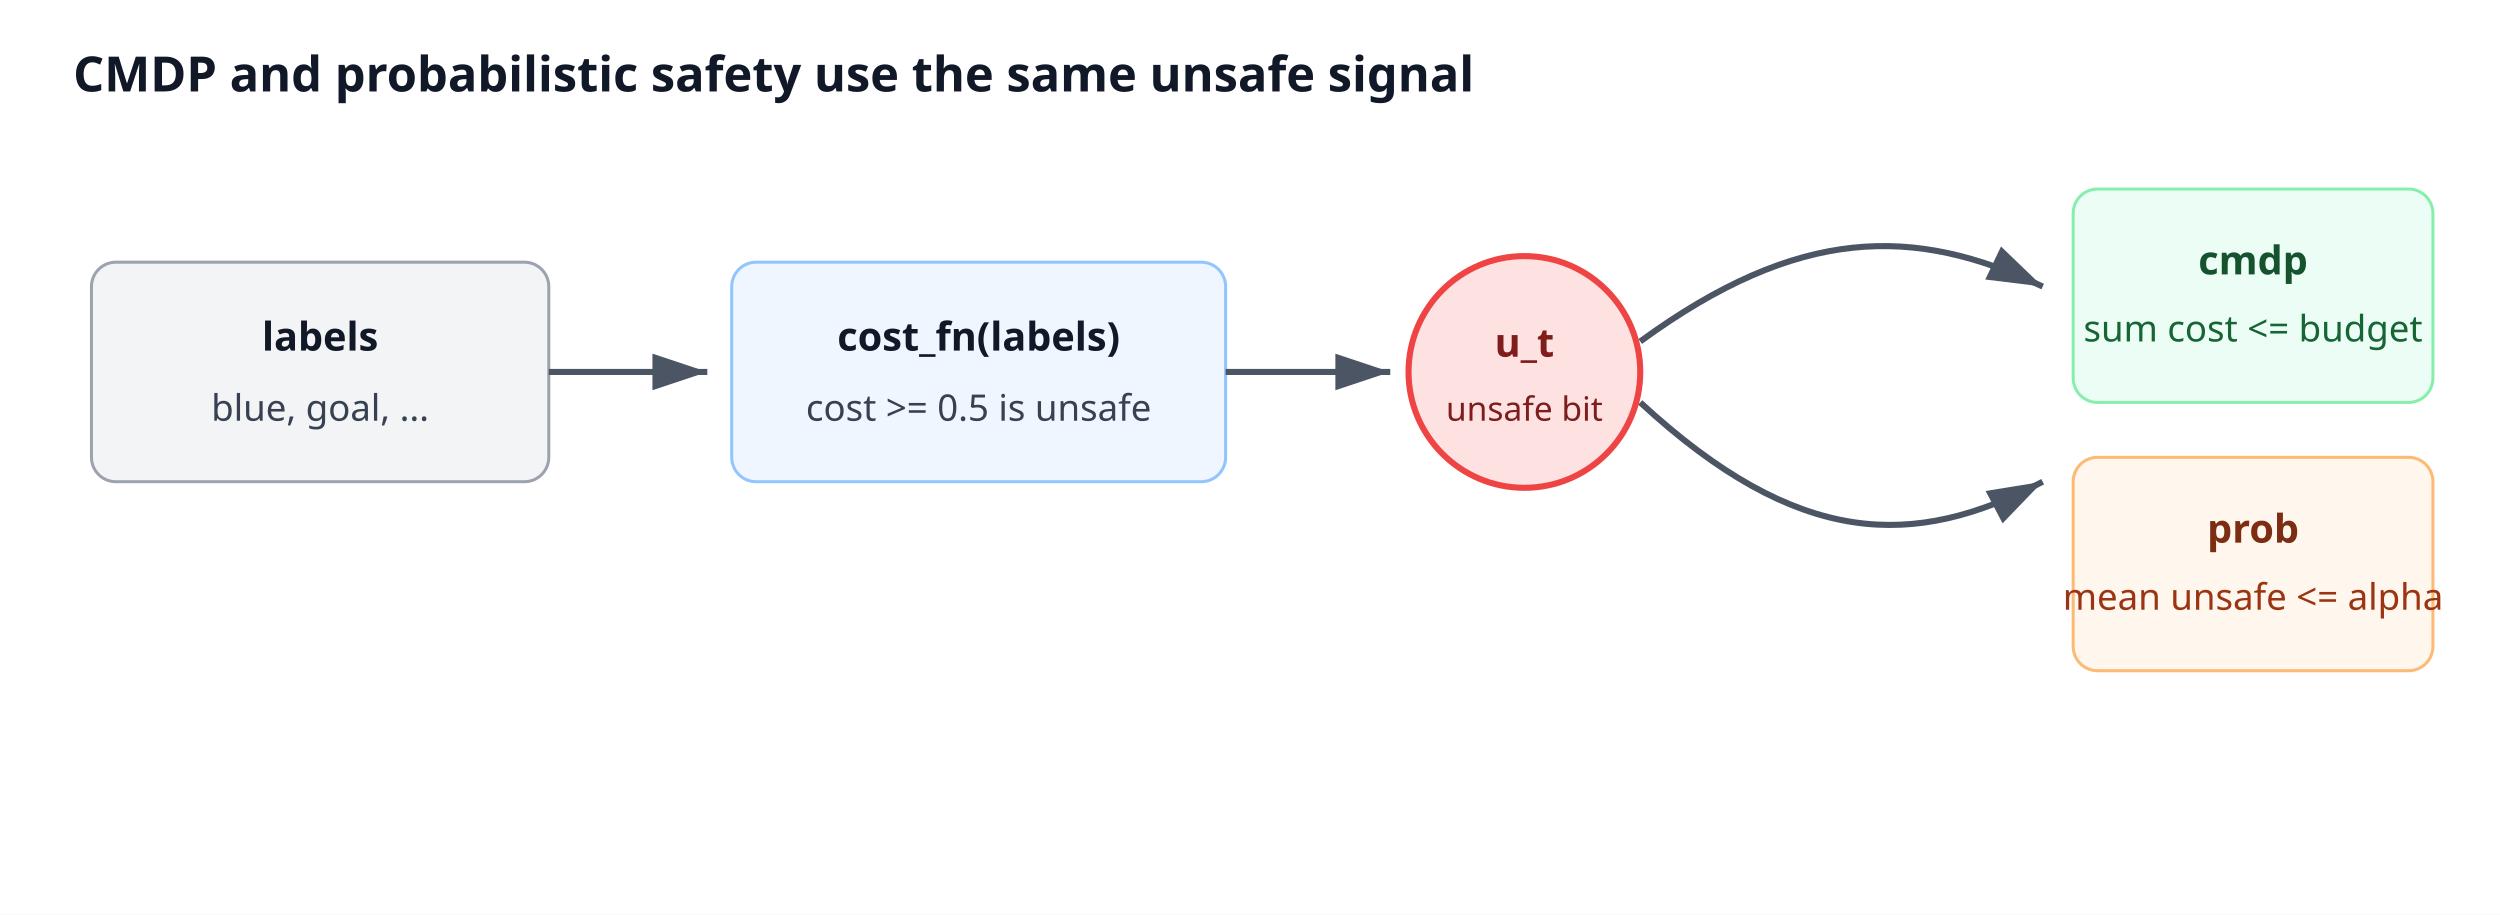
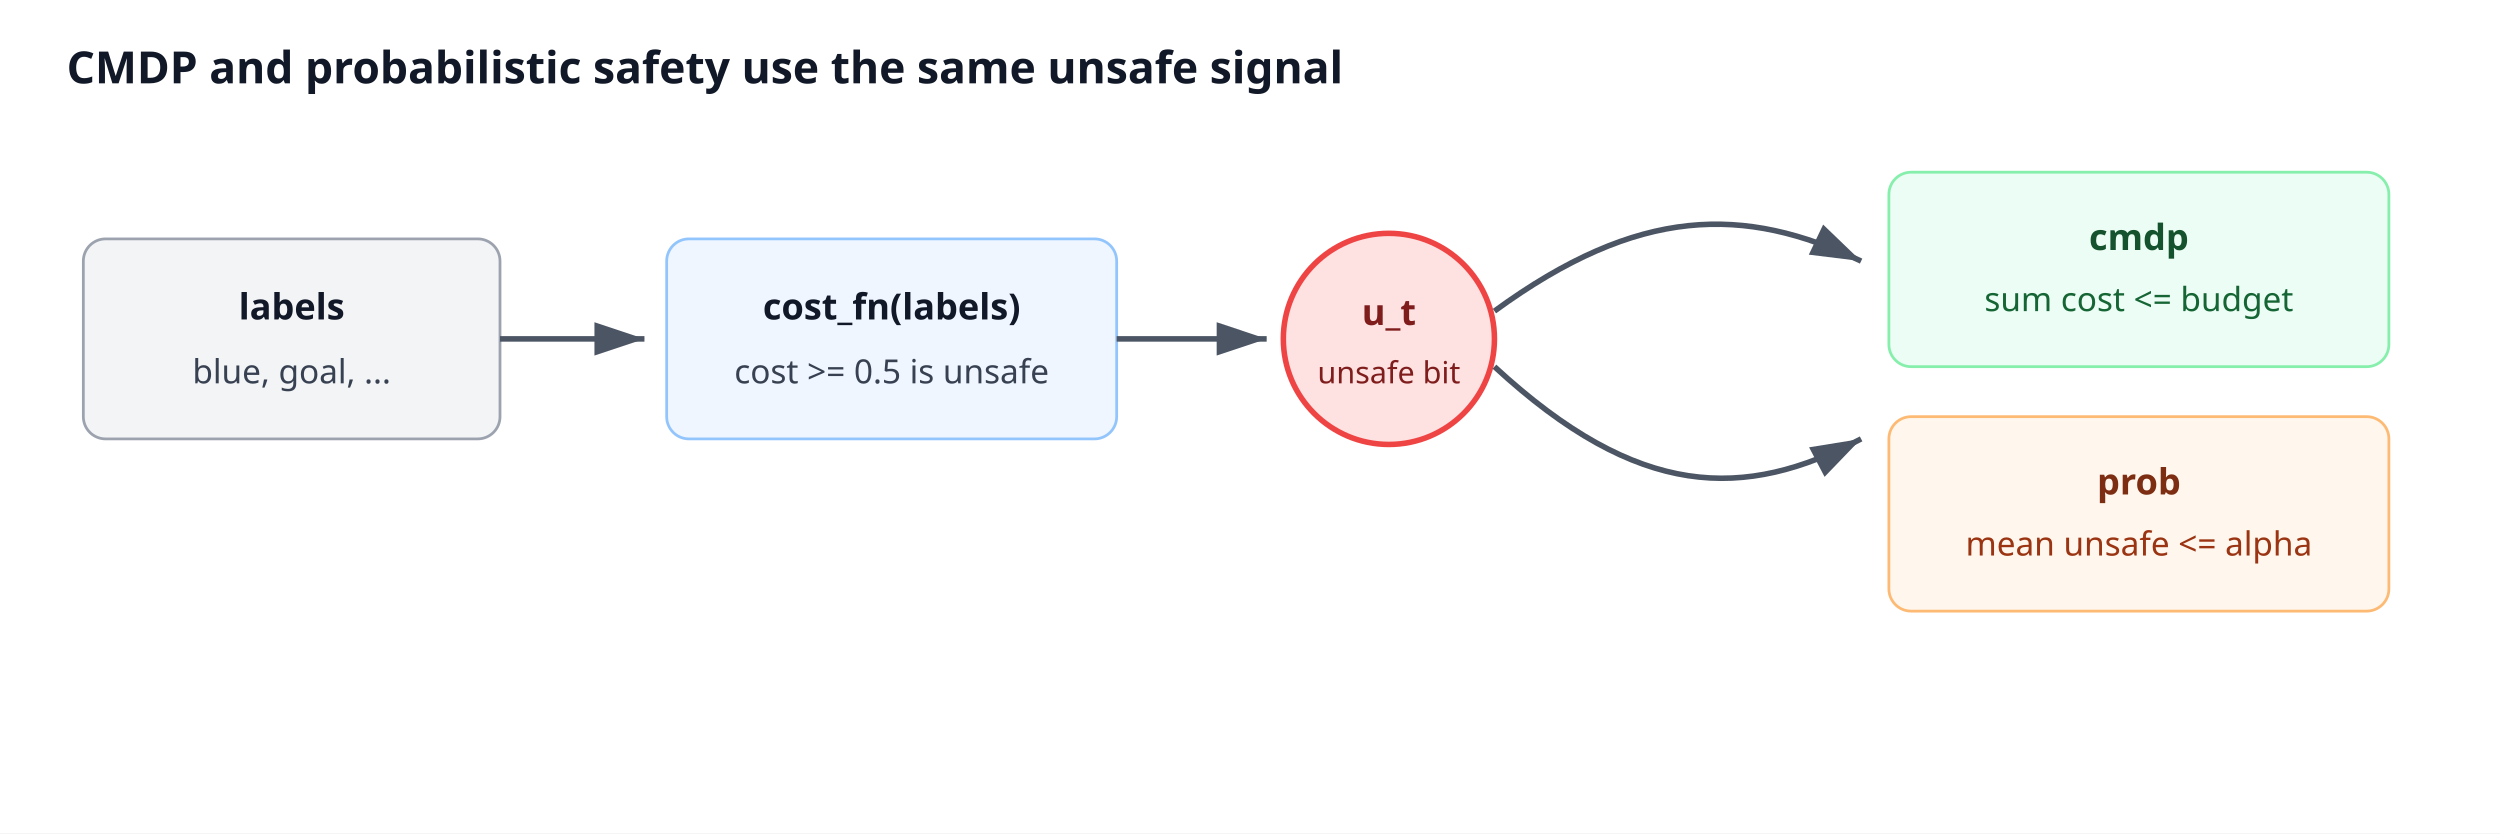
- <svg xmlns="http://www.w3.org/2000/svg" viewBox="0 0 820 300" width="820" height="300" role="img" aria-label="CMDP and probabilistic safety comparison">
+ <svg xmlns="http://www.w3.org/2000/svg" viewBox="0 0 900 300" width="900" height="300" role="img" aria-label="CMDP and probabilistic safety comparison">
  <defs>
    <marker id="docs-cmdp-prob-arrow" markerWidth="10" markerHeight="10" refX="9" refY="3" orient="auto" markerUnits="strokeWidth">
      <path d="M0,0 L0,6 L9,3 z" fill="#4b5563" />
    </marker>
  </defs>
  <rect width="100%" height="100%" fill="#ffffff" />
  <text x="24" y="30" font-family="sans-serif" font-size="16" font-weight="700" fill="#111827">CMDP and probabilistic safety use the same unsafe signal</text>
  <rect x="30" y="86" width="150" height="72" rx="8" fill="#f3f4f6" stroke="#9ca3af" />
  <text x="105" y="115" text-anchor="middle" font-family="sans-serif" font-size="13" font-weight="700" fill="#111827">labels</text>
  <text x="105" y="138" text-anchor="middle" font-family="sans-serif" font-size="12" fill="#374151">blue, goal, ...</text>
  <line x1="180" y1="122" x2="232" y2="122" stroke="#4b5563" stroke-width="2" marker-end="url(#docs-cmdp-prob-arrow)" />
  <rect x="240" y="86" width="162" height="72" rx="8" fill="#eff6ff" stroke="#93c5fd" />
  <text x="321" y="115" text-anchor="middle" font-family="sans-serif" font-size="13" font-weight="700" fill="#111827">cost_fn(labels)</text>
  <text x="321" y="138" text-anchor="middle" font-family="sans-serif" font-size="12" fill="#374151">cost &gt;= 0.5 is unsafe</text>
  <line x1="402" y1="122" x2="456" y2="122" stroke="#4b5563" stroke-width="2" marker-end="url(#docs-cmdp-prob-arrow)" />
  <circle cx="500" cy="122" r="38" fill="#fee2e2" stroke="#ef4444" stroke-width="2" />
  <text x="500" y="117" text-anchor="middle" font-family="sans-serif" font-size="13" font-weight="700" fill="#7f1d1d">u_t</text>
  <text x="500" y="138" text-anchor="middle" font-family="sans-serif" font-size="11" fill="#7f1d1d">unsafe bit</text>
  <path d="M538 112 C590 74 628 74 670 94" fill="none" stroke="#4b5563" stroke-width="2" marker-end="url(#docs-cmdp-prob-arrow)" />
  <path d="M538 132 C590 180 628 180 670 158" fill="none" stroke="#4b5563" stroke-width="2" marker-end="url(#docs-cmdp-prob-arrow)" />
-   <rect x="680" y="62" width="118" height="70" rx="8" fill="#ecfdf5" stroke="#86efac" />
-   <text x="739" y="90" text-anchor="middle" font-family="sans-serif" font-size="13" font-weight="700" fill="#14532d">cmdp</text>
-   <text x="739" y="112" text-anchor="middle" font-family="sans-serif" font-size="12" fill="#166534">sum cost &lt;= budget</text>
-   <rect x="680" y="150" width="118" height="70" rx="8" fill="#fff7ed" stroke="#fdba74" />
-   <text x="739" y="178" text-anchor="middle" font-family="sans-serif" font-size="13" font-weight="700" fill="#7c2d12">prob</text>
-   <text x="739" y="200" text-anchor="middle" font-family="sans-serif" font-size="12" fill="#9a3412">mean unsafe &lt;= alpha</text>
+   <rect x="680" y="62" width="180" height="70" rx="8" fill="#ecfdf5" stroke="#86efac" />
+   <text x="770" y="90" text-anchor="middle" font-family="sans-serif" font-size="13" font-weight="700" fill="#14532d">cmdp</text>
+   <text x="770" y="112" text-anchor="middle" font-family="sans-serif" font-size="12" fill="#166534">sum cost &lt;= budget</text>
+   <rect x="680" y="150" width="180" height="70" rx="8" fill="#fff7ed" stroke="#fdba74" />
+   <text x="770" y="178" text-anchor="middle" font-family="sans-serif" font-size="13" font-weight="700" fill="#7c2d12">prob</text>
+   <text x="770" y="200" text-anchor="middle" font-family="sans-serif" font-size="12" fill="#9a3412">mean unsafe &lt;= alpha</text>
</svg>
